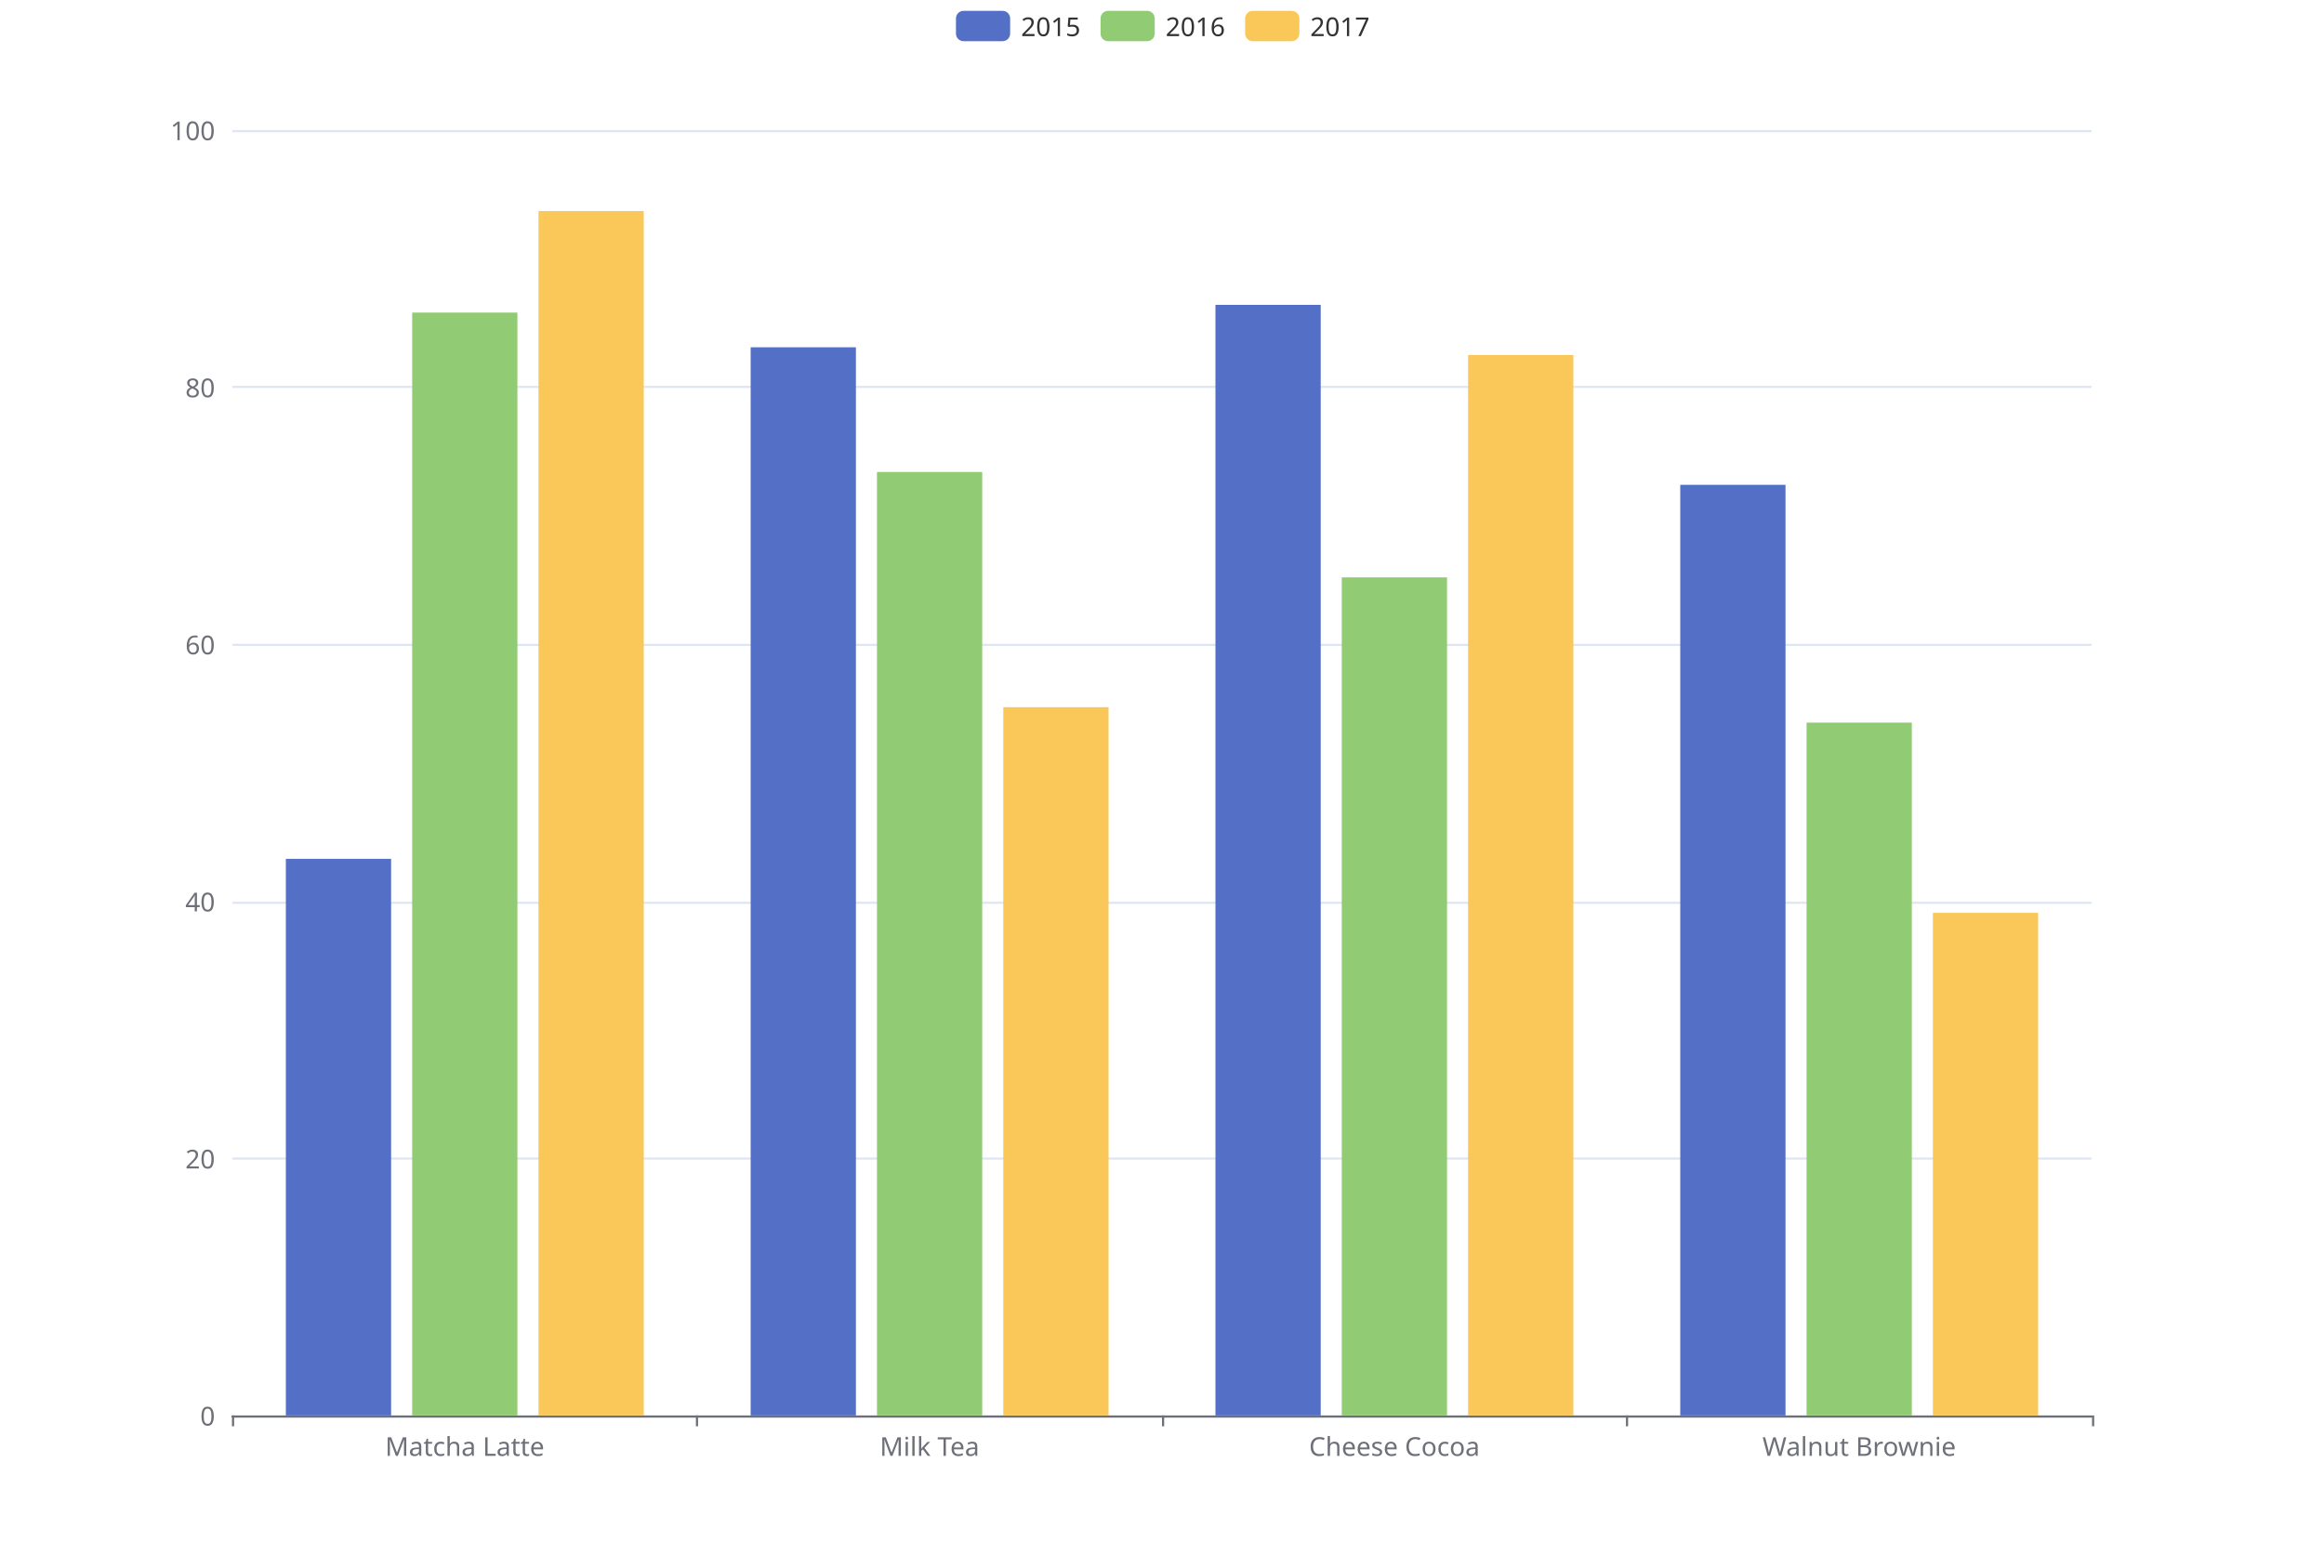
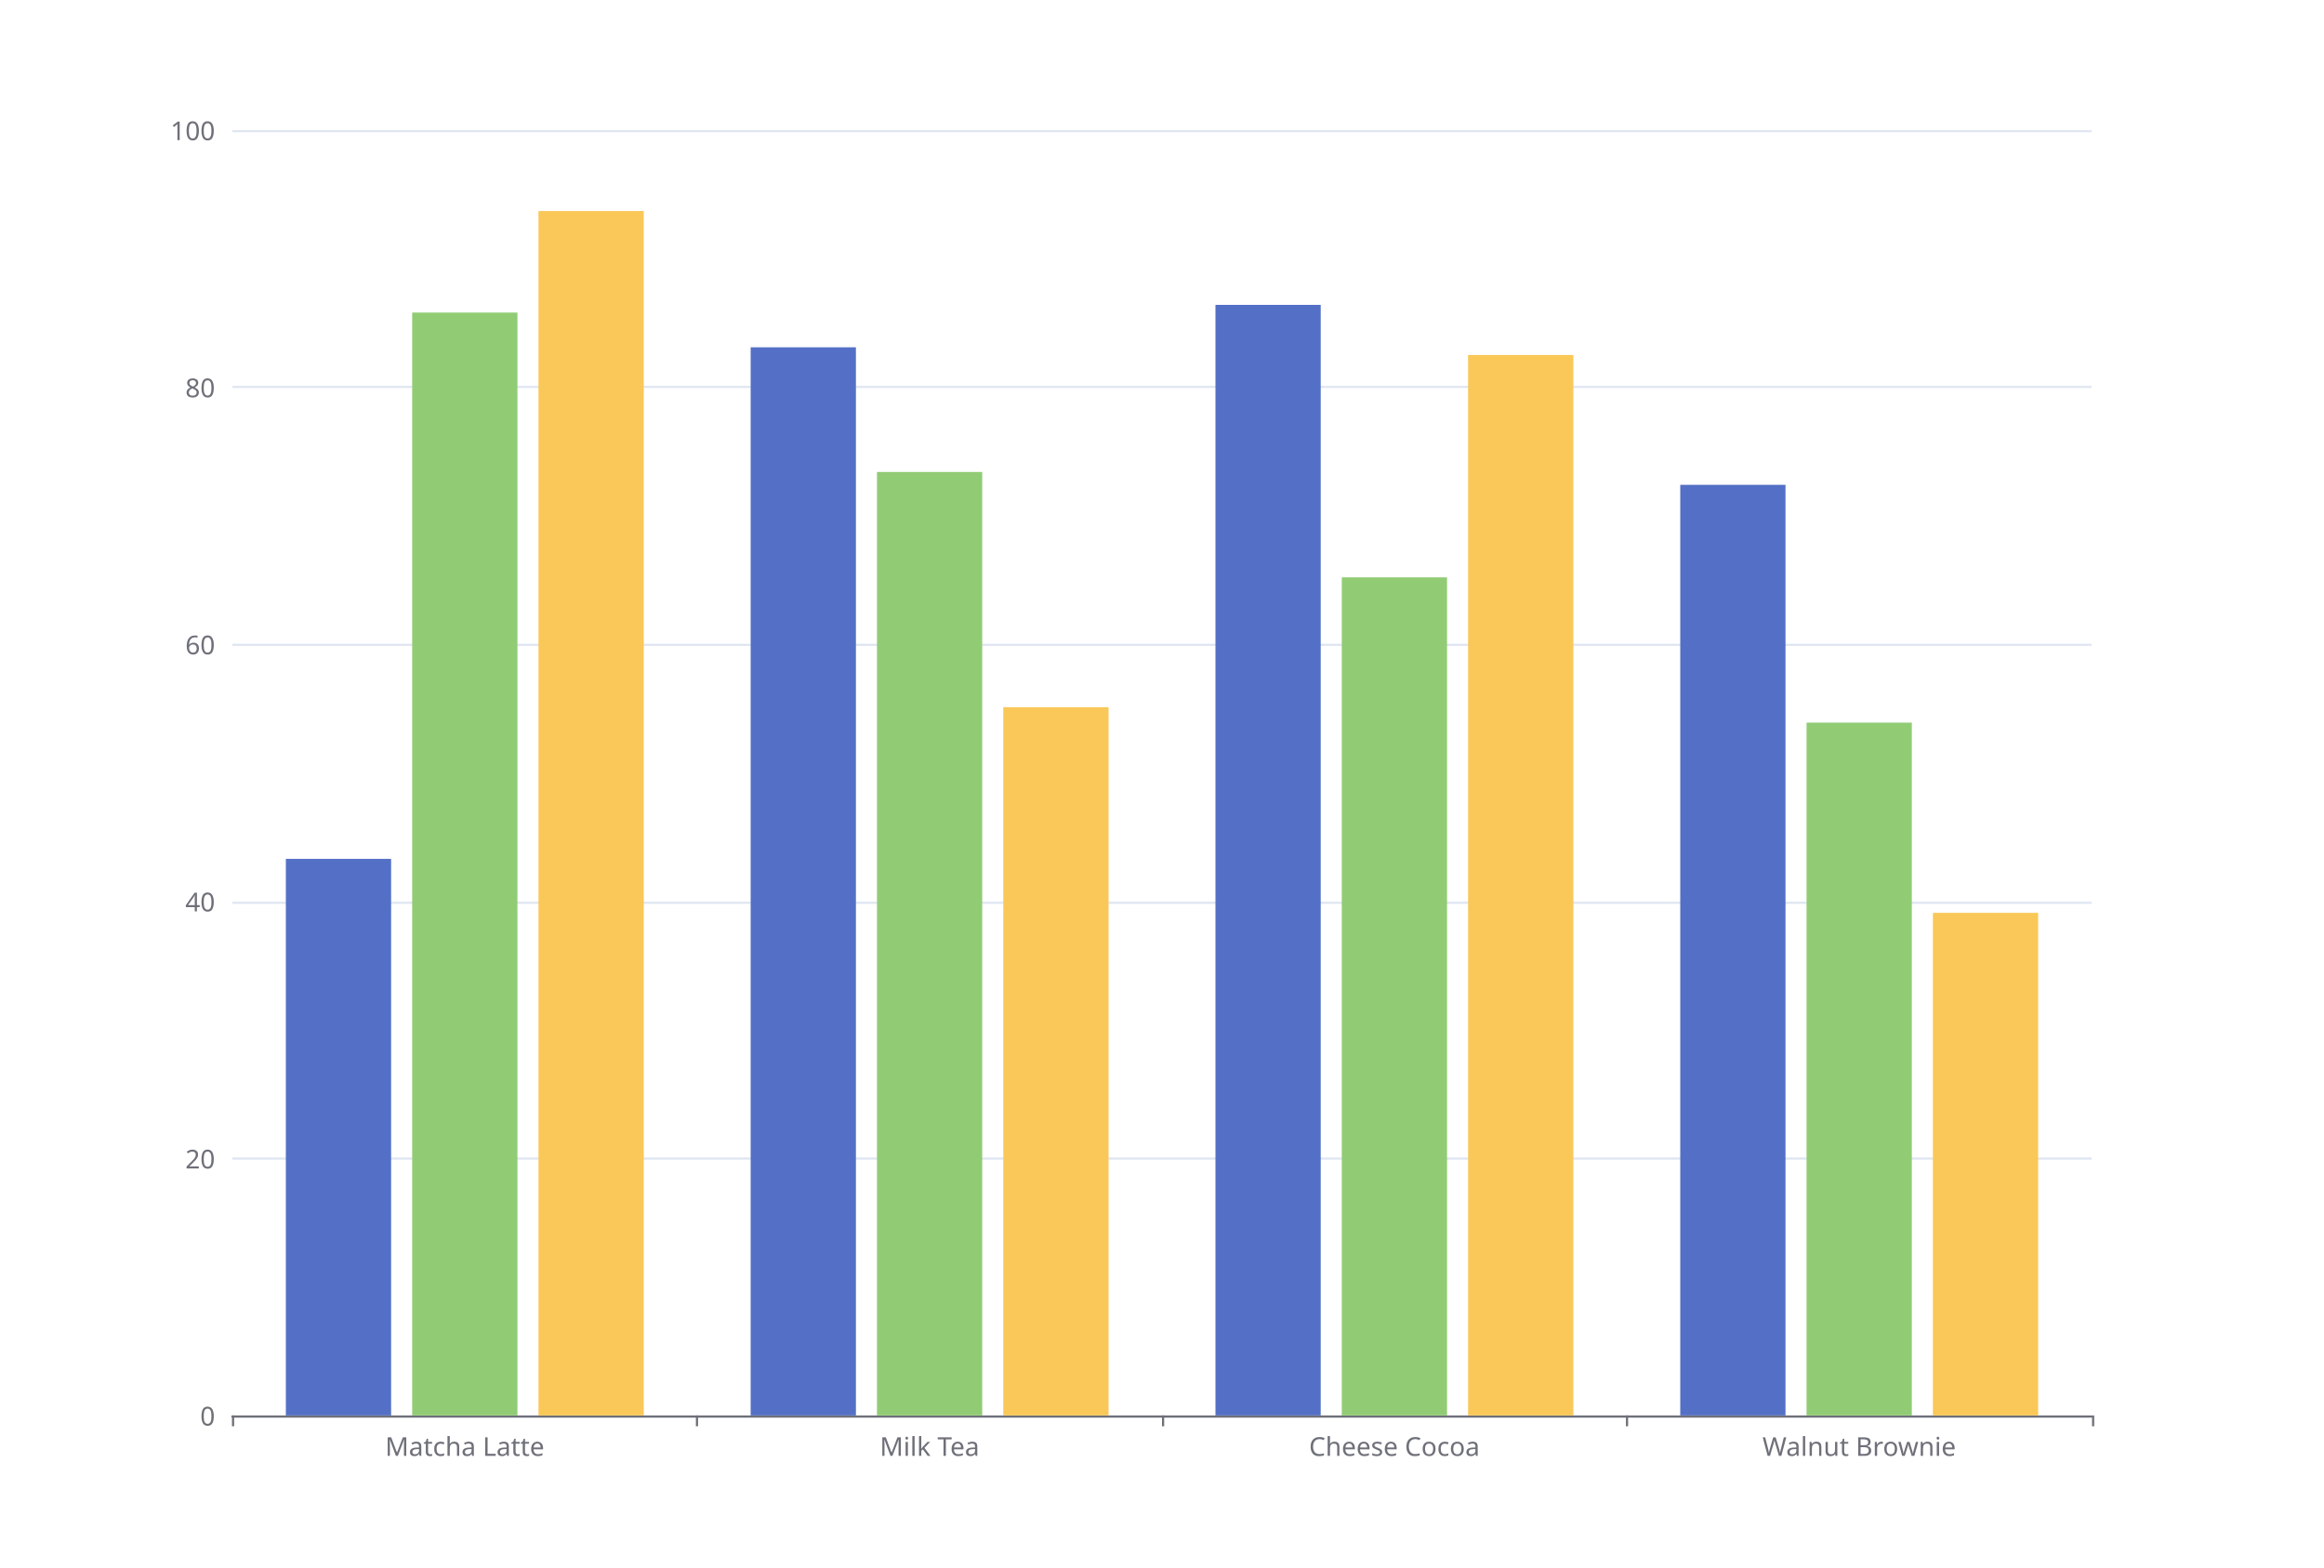
<svg xmlns="http://www.w3.org/2000/svg" width="1072" height="723" version="1.1" baseProfile="full" viewBox="0 0 1072 723">
  <rect width="1072" height="723" x="0" y="0" id="0" fill="none" />
  <path d="M107.2 653.5L964.8 653.5" fill="none" stroke="#E0E6F1" />
  <path d="M107.2 534.5L964.8 534.5" fill="none" stroke="#E0E6F1" />
  <path d="M107.2 416.5L964.8 416.5" fill="none" stroke="#E0E6F1" />
  <path d="M107.2 297.5L964.8 297.5" fill="none" stroke="#E0E6F1" />
  <path d="M107.2 178.5L964.8 178.5" fill="none" stroke="#E0E6F1" />
  <path d="M107.2 60.5L964.8 60.5" fill="none" stroke="#E0E6F1" />
  <path d="M107.2 653.5L964.8 653.5" fill="none" stroke="#6E7079" stroke-linecap="round" />
  <path d="M107.5 653L107.5 658" fill="none" stroke="#6E7079" />
  <path d="M321.5 653L321.5 658" fill="none" stroke="#6E7079" />
  <path d="M536.5 653L536.5 658" fill="none" stroke="#6E7079" />
  <path d="M750.5 653L750.5 658" fill="none" stroke="#6E7079" />
  <path d="M965.5 653L965.5 658" fill="none" stroke="#6E7079" />
  <text dominant-baseline="central" text-anchor="end" style="font-size:12px;font-family:sans-serif;" transform="translate(99.2 653)" fill="#6E7079">0</text>
  <text dominant-baseline="central" text-anchor="end" style="font-size:12px;font-family:sans-serif;" transform="translate(99.2 534.4)" fill="#6E7079">20</text>
  <text dominant-baseline="central" text-anchor="end" style="font-size:12px;font-family:sans-serif;" transform="translate(99.2 415.8)" fill="#6E7079">40</text>
  <text dominant-baseline="central" text-anchor="end" style="font-size:12px;font-family:sans-serif;" transform="translate(99.2 297.2)" fill="#6E7079">60</text>
  <text dominant-baseline="central" text-anchor="end" style="font-size:12px;font-family:sans-serif;" transform="translate(99.2 178.6)" fill="#6E7079">80</text>
  <text dominant-baseline="central" text-anchor="end" style="font-size:12px;font-family:sans-serif;" transform="translate(99.2 60)" fill="#6E7079">100</text>
  <text dominant-baseline="central" text-anchor="middle" style="font-size:12px;font-family:sans-serif;" xml:space="preserve" y="6" transform="translate(214.4 661)" fill="#6E7079">Matcha Latte</text>
  <text dominant-baseline="central" text-anchor="middle" style="font-size:12px;font-family:sans-serif;" xml:space="preserve" y="6" transform="translate(428.8 661)" fill="#6E7079">Milk Tea</text>
  <text dominant-baseline="central" text-anchor="middle" style="font-size:12px;font-family:sans-serif;" xml:space="preserve" y="6" transform="translate(643.2 661)" fill="#6E7079">Cheese Cocoa</text>
  <text dominant-baseline="central" text-anchor="middle" style="font-size:12px;font-family:sans-serif;" xml:space="preserve" y="6" transform="translate(857.6 661)" fill="#6E7079">Walnut Brownie</text>
  <path d="M131.856 653l48.555 0l0 -256.769l-48.555 0Z" fill="rgb(84,112,198)" />
  <path d="M346.256 653l48.555 0l0 -492.783l-48.555 0Z" fill="#5470c6" />
  <path d="M560.656 653l48.555 0l0 -512.352l-48.555 0Z" fill="#5470c6" />
  <path d="M775.056 653l48.555 0l0 -429.332l-48.555 0Z" fill="#5470c6" />
  <path d="M190.122 653l48.555 0l0 -508.794l-48.555 0Z" fill="rgb(145,204,117)" />
  <path d="M404.522 653l48.555 0l0 -435.262l-48.555 0Z" fill="#91cc75" />
  <path d="M618.922 653l48.555 0l0 -386.636l-48.555 0Z" fill="#91cc75" />
  <path d="M833.322 653l48.555 0l0 -319.627l-48.555 0Z" fill="#91cc75" />
  <path d="M248.389 653l48.555 0l0 -555.641l-48.555 0Z" fill="rgb(250,200,88)" />
  <path d="M462.789 653l48.555 0l0 -326.743l-48.555 0Z" fill="#fac858" />
  <path d="M677.189 653l48.555 0l0 -489.225l-48.555 0Z" fill="#fac858" />
  <path d="M891.589 653l48.555 0l0 -231.863l-48.555 0Z" fill="#fac858" />
  <path d="M-5 -5l200.086 0l0 24l-200.086 0Z" transform="translate(440.957 5)" fill="rgb(0,0,0)" fill-opacity="0" stroke="#ccc" stroke-width="0" />
-   <path d="M3.5 0L21.5 0A3.5 3.5 0 0 1 25 3.5L25 10.5A3.5 3.5 0 0 1 21.5 14L3.5 14A3.5 3.5 0 0 1 0 10.5L0 3.5A3.5 3.5 0 0 1 3.5 0" transform="translate(440.957 5)" fill="#5470c6" />
-   <text dominant-baseline="central" text-anchor="start" style="font-size:12px;font-family:sans-serif;" x="30" y="7" transform="translate(440.957 5)" fill="#333">2015</text>
-   <path d="M3.5 0L21.5 0A3.5 3.5 0 0 1 25 3.5L25 10.5A3.5 3.5 0 0 1 21.5 14L3.5 14A3.5 3.5 0 0 1 0 10.5L0 3.5A3.5 3.5 0 0 1 3.5 0" transform="translate(507.6523 5)" fill="#91cc75" />
-   <text dominant-baseline="central" text-anchor="start" style="font-size:12px;font-family:sans-serif;" x="30" y="7" transform="translate(507.6523 5)" fill="#333">2016</text>
-   <path d="M3.5 0L21.5 0A3.5 3.5 0 0 1 25 3.5L25 10.5A3.5 3.5 0 0 1 21.5 14L3.5 14A3.5 3.5 0 0 1 0 10.5L0 3.5A3.5 3.5 0 0 1 3.5 0" transform="translate(574.3477 5)" fill="#fac858" />
-   <text dominant-baseline="central" text-anchor="start" style="font-size:12px;font-family:sans-serif;" x="30" y="7" transform="translate(574.3477 5)" fill="#333">2017</text>
</svg>
